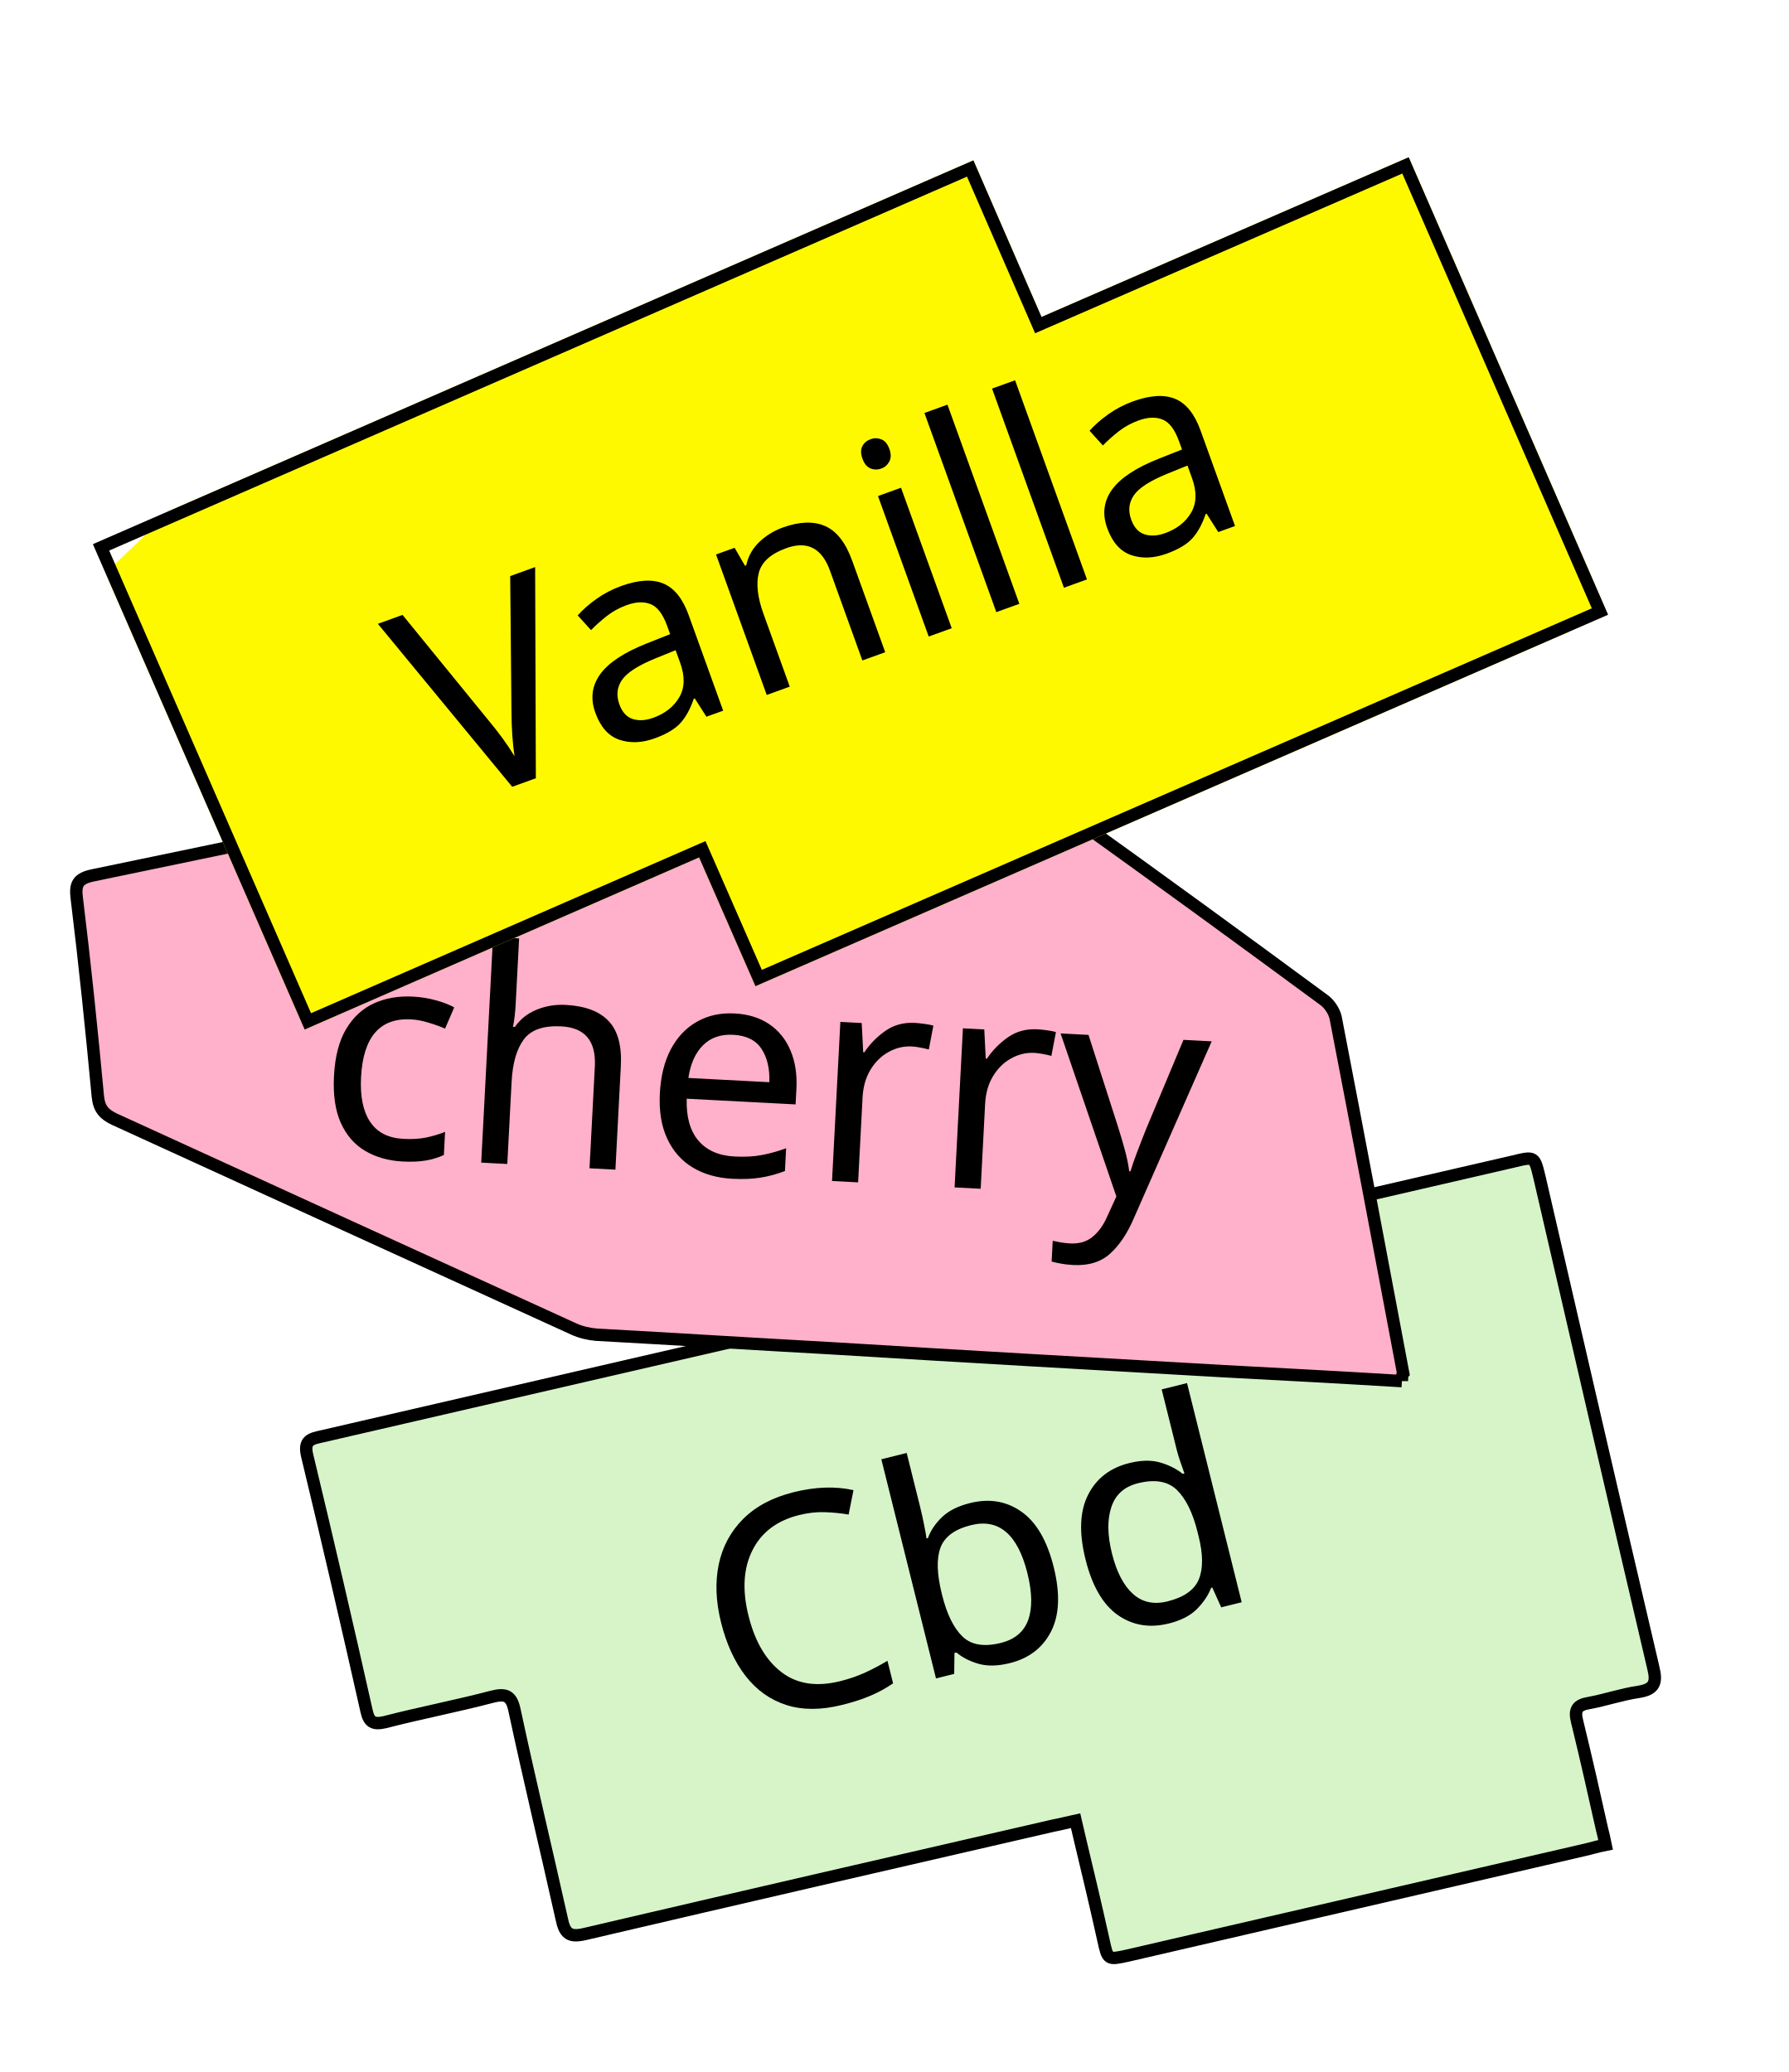
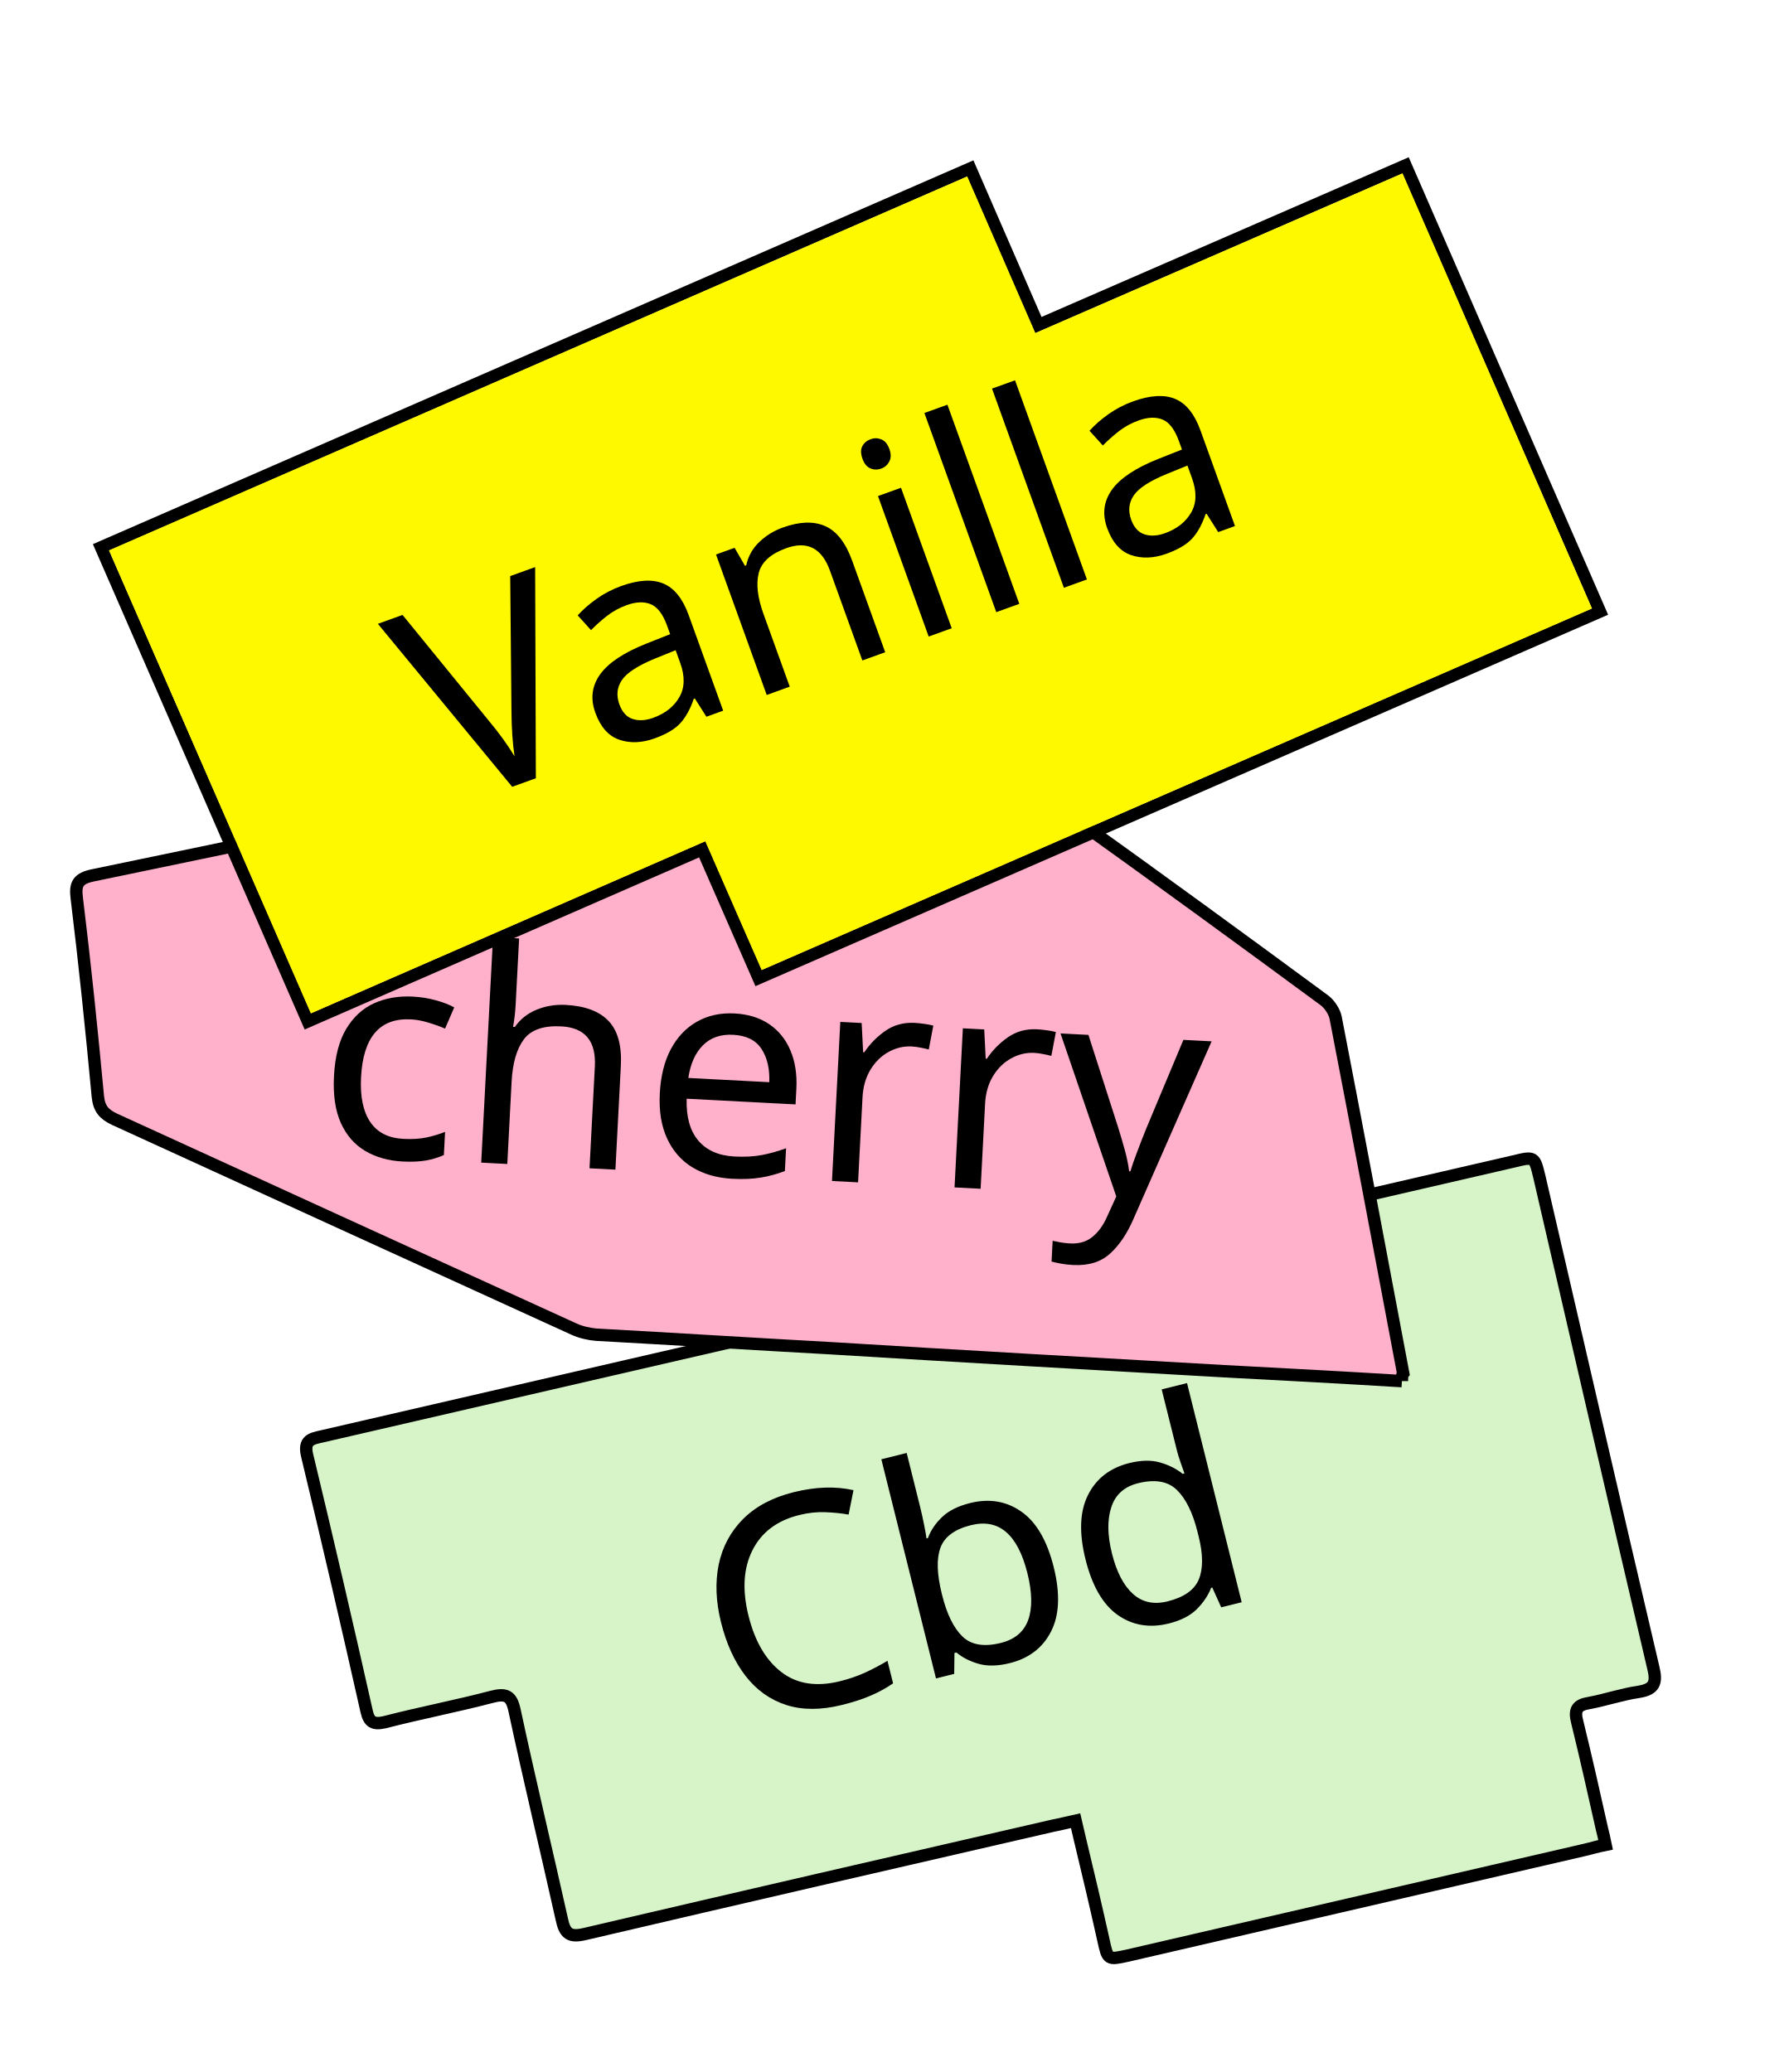
<svg xmlns="http://www.w3.org/2000/svg" xmlns:xlink="http://www.w3.org/1999/xlink" version="1.1" id="Calque_1" x="0px" y="0px" viewBox="0 0 288.8 334.7" style="enable-background:new 0 0 288.8 334.7;" xml:space="preserve">
  <style type="text/css">
	.st0{fill-rule:evenodd;clip-rule:evenodd;fill:#D6F4C8;}
	.st1{fill:none;stroke:#000000;stroke-width:2;stroke-miterlimit:10;}
	.st2{fill-rule:evenodd;clip-rule:evenodd;fill:#FFB0CA;}
- 	.st3{clip-path:url(#SVGID_00000154390766957445369520000015559472893205147824_);}
+ 	.st3{clip-path:url(#SVGID_00000055684283409998976830000008203189769865584795_);}
	.st4{font-family:'Helvetica-Light';}
- 	.st5{font-size:47.997px;}
- 	.st6{clip-path:url(#SVGID_00000086663695236199413720000013968356794906339242_);enable-background:new    ;}
- 	.st7{clip-path:url(#SVGID_00000117648028108169988480000012007305671275559813_);}
- 	.st8{clip-path:url(#SVGID_00000021817258686985982500000012790241306187565962_);fill:#FFF900;}
+ 	.st5{font-size:47.994px;}
+ 	.st6{clip-path:url(#SVGID_00000135669755285174781010000006617913974609933706_);enable-background:new    ;}
+ 	.st7{clip-path:url(#SVGID_00000109751185758831227590000014510447520434039980_);}
	
- 		.st9{clip-path:url(#SVGID_00000065047468660721606010000011549521078324716458_);fill:none;stroke:#000000;stroke-width:4;stroke-miterlimit:5;}
- 	.st10{font-size:44.998px;}
- 	.st11{clip-path:url(#SVGID_00000021096505471620019210000014594258395734645684_);}
+ 		.st8{clip-path:url(#SVGID_00000180339317455285943860000011942208342816113309_);fill:none;stroke:#000000;stroke-width:4;stroke-miterlimit:5;}
+ 	.st9{fill:#FFF900;}
+ 	.st10{font-size:44.995px;}
+ 	.st11{clip-path:url(#SVGID_00000091700364104286889370000003699318241870492569_);}
	.st12{font-size:48px;}
</style>
  <g>
    <path class="st0" d="M256,298.8c-24.6,5.7-49.3,11.4-73.9,17.1c-3.2,0.7-3.2,0.7-3.9-2.5c-1.2-5.4-2.5-10.9-3.8-16.3   c-0.2-0.9-0.4-1.7-0.7-3c-1.4,0.3-2.5,0.6-3.6,0.8c-25.2,5.8-50.4,11.6-75.6,17.5c-2.5,0.6-3.3,0-3.8-2.5   c-2.5-11.2-5.2-22.4-7.6-33.6c-0.5-2.4-1.4-2.8-3.7-2.2c-5.7,1.5-11.5,2.6-17.3,4.1c-1.8,0.4-2.5,0-2.9-1.8   c-3.1-13.8-6.3-27.6-9.6-41.3c-0.6-2.5,0.7-2.7,2.5-3.1c32.9-7.6,65.8-15.2,98.8-22.8c31.2-7.2,62.4-14.4,93.6-21.6   c3.3-0.8,3.3-0.8,4.1,2.5c6.1,26.4,12.2,52.9,18.4,79.3c0.6,2.4,0.2,3.5-2.4,3.9c-2.7,0.4-5.3,1.3-8,1.8c-1.9,0.3-2.4,1.1-1.9,3   c1.4,5.7,2.7,11.5,4,17.3c0.2,0.8,0.4,1.6,0.6,2.6C257.8,298.3,256.9,298.6,256,298.8z" />
    <path class="st1" d="M256,298.8c-24.6,5.7-49.3,11.4-73.9,17.1c-3.2,0.7-3.2,0.7-3.9-2.5c-1.2-5.4-2.5-10.9-3.8-16.3   c-0.2-0.9-0.4-1.7-0.7-3c-1.4,0.3-2.5,0.6-3.6,0.8c-25.2,5.8-50.4,11.6-75.6,17.5c-2.5,0.6-3.3,0-3.8-2.5   c-2.5-11.2-5.2-22.4-7.6-33.6c-0.5-2.4-1.4-2.8-3.7-2.2c-5.7,1.5-11.5,2.6-17.3,4.1c-1.8,0.4-2.5,0-2.9-1.8   c-3.1-13.8-6.3-27.6-9.6-41.3c-0.6-2.5,0.7-2.7,2.5-3.1c32.9-7.6,65.8-15.2,98.8-22.8c31.2-7.2,62.4-14.4,93.6-21.6   c3.3-0.8,3.3-0.8,4.1,2.5c6.1,26.4,12.2,52.9,18.4,79.3c0.6,2.4,0.2,3.5-2.4,3.9c-2.7,0.4-5.3,1.3-8,1.8c-1.9,0.3-2.4,1.1-1.9,3   c1.4,5.7,2.7,11.5,4,17.3c0.2,0.8,0.4,1.6,0.6,2.6C257.8,298.3,256.9,298.6,256,298.8z" />
    <path class="st2" d="M226.4,223.1c-9.8-0.6-19.2-1.1-28.7-1.6c-21.1-1.2-42.2-2.4-63.3-3.7c-12.7-0.7-25.4-1.5-38.1-2.2   c-1.2-0.1-2.5-0.4-3.6-0.9c-24.8-11.3-49.5-22.6-74.2-33.9c-1.7-0.8-2.5-1.7-2.7-3.7c-1-10.7-2.1-21.4-3.4-32   c-0.3-2.3,0.2-3.2,2.6-3.7c23.2-4.8,46.4-9.7,69.7-14.5c1.7-0.4,3.5-0.1,5.2-0.1c26.8,1.4,53.5,2.9,80.3,4.4   c1.2,0.1,2.6,0.5,3.7,1.3c13.4,9.6,26.7,19.3,40,29.1c0.8,0.6,1.6,1.8,1.8,2.8c3.7,19.1,7.3,38.3,10.9,57.4   C226.5,221.9,226.4,222.3,226.4,223.1" />
    <path class="st1" d="M226.4,223.1c-9.8-0.6-19.2-1.1-28.7-1.6c-21.1-1.2-42.2-2.4-63.3-3.7c-12.7-0.7-25.4-1.5-38.1-2.2   c-1.2-0.1-2.5-0.4-3.6-0.9c-24.8-11.3-49.5-22.6-74.2-33.9c-1.7-0.8-2.5-1.7-2.7-3.7c-1-10.7-2.1-21.4-3.4-32   c-0.3-2.3,0.2-3.2,2.6-3.7c23.2-4.8,46.4-9.7,69.7-14.5c1.7-0.4,3.5-0.1,5.2-0.1c26.8,1.4,53.5,2.9,80.3,4.4   c1.2,0.1,2.6,0.5,3.7,1.3c13.4,9.6,26.7,19.3,40,29.1c0.8,0.6,1.6,1.8,1.8,2.8c3.7,19.1,7.3,38.3,10.9,57.4   C226.5,221.9,226.4,222.3,226.4,223.1" />
  </g>
  <g>
    <g>
      <g>
        <g>
-           <defs>
-             <rect id="SVGID_1_" x="97.8" y="57.2" transform="matrix(5.230328e-02 -0.9986 0.9986 5.230328e-02 -12.5389 299.118)" width="107" height="198" />
-           </defs>
-           <clipPath id="SVGID_00000142168385278044905730000005606409235078614451_">
-             <use xlink:href="#SVGID_1_" style="overflow:visible;" />
-           </clipPath>
-           <g style="clip-path:url(#SVGID_00000142168385278044905730000005606409235078614451_);">
-             <text transform="matrix(0.9986 5.230328e-02 -5.230328e-02 0.9986 50.633 186.3848)" class="st4 st5">cherry</text>
+           <g>
+             <g>
+               <defs>
+                 <rect id="SVGID_1_" x="97.9" y="57.2" transform="matrix(5.230654e-02 -0.9986 0.9986 5.230654e-02 -12.5095 299.1387)" width="107" height="198" />
+               </defs>
+               <clipPath id="SVGID_00000070111277841634888730000012021915216368482435_">
+                 <use xlink:href="#SVGID_1_" style="overflow:visible;" />
+               </clipPath>
+               <g style="clip-path:url(#SVGID_00000070111277841634888730000012021915216368482435_);">
+                 <text transform="matrix(0.9986 5.230654e-02 -5.230654e-02 0.9986 50.6331 186.3849)" class="st4 st5">cherry</text>
+               </g>
+             </g>
          </g>
        </g>
      </g>
    </g>
  </g>
  <g>
    <g>
      <g>
        <g>
-           <defs>
-             <polygon id="SVGID_00000041253103438497888900000011799217646422101413_" points="157.2,25.9 168.2,51.2 227.5,25.4        259.7,99.3 122,159.3 112.9,138.5 49.2,166.3 15,87.9      " />
-           </defs>
-           <clipPath id="SVGID_00000050661750146146567770000009120724631483474566_">
-             <use xlink:href="#SVGID_00000041253103438497888900000011799217646422101413_" style="overflow:visible;" />
-           </clipPath>
-           <g style="clip-path:url(#SVGID_00000050661750146146567770000009120724631483474566_);enable-background:new    ;">
+           <g>
            <g>
-               <g>
+               <defs>
+                 <polygon id="SVGID_00000008853694053050619670000005053774778926618804_" points="157.2,25.9 168.2,51.2 227.5,25.4          259.7,99.3 122,159.3 112.9,138.5 49.2,166.3 15,87.9        " />
+               </defs>
+               <clipPath id="SVGID_00000016774705292982913410000007060943318220033723_">
+                 <use xlink:href="#SVGID_00000008853694053050619670000005053774778926618804_" style="overflow:visible;" />
+               </clipPath>
+               <g style="clip-path:url(#SVGID_00000016774705292982913410000007060943318220033723_);enable-background:new    ;">
                <g>
-                   <defs>
-                     <rect id="SVGID_00000134943870569265436300000000544674226684592040_" x="-41.1" y="-91.7" transform="matrix(0.1642 -0.9864 0.9864 0.1642 19.9669 215.0959)" width="356" height="375" />
-                   </defs>
-                   <clipPath id="SVGID_00000139984873497490993750000017657800586704908969_">
-                     <use xlink:href="#SVGID_00000134943870569265436300000000544674226684592040_" style="overflow:visible;" />
-                   </clipPath>
-                   <g style="clip-path:url(#SVGID_00000139984873497490993750000017657800586704908969_);">
+                   <g>
                    <g>
                      <g>
-                         <defs>
-                           <rect id="SVGID_00000173148586054491287390000015434846376238828935_" x="14.4" y="10.7" transform="matrix(0.8738 -0.4863 0.4863 0.8738 -29.2698 78.6482)" width="245" height="170" />
-                         </defs>
-                         <clipPath id="SVGID_00000057146997172682889280000011993165488790277509_">
-                           <use xlink:href="#SVGID_00000173148586054491287390000015434846376238828935_" style="overflow:visible;" />
-                         </clipPath>
-                         <rect x="-10.5" y="-32.8" transform="matrix(0.9679 -0.2512 0.2512 0.9679 -19.6359 37.4645)" style="clip-path:url(#SVGID_00000057146997172682889280000011993165488790277509_);fill:#FFF900;" width="294.9" height="256.9" />
-                       </g>
-                     </g>
-                     <g>
-                       <g>
-                         <defs>
-                           <rect id="SVGID_00000141413168510577917240000009803277648484903614_" x="51.9" y="-26.7" transform="matrix(0.1642 -0.9864 0.9864 0.1642 19.9669 215.0959)" width="170" height="245" />
-                         </defs>
-                         <clipPath id="SVGID_00000012466237163699196230000001542218499701938870_">
-                           <use xlink:href="#SVGID_00000141413168510577917240000009803277648484903614_" style="overflow:visible;" />
-                         </clipPath>
-                         <polygon style="clip-path:url(#SVGID_00000012466237163699196230000001542218499701938870_);fill:none;stroke:#000000;stroke-width:4;stroke-miterlimit:5;" points="             157.2,25.9 168.2,51.2 227.5,25.4 259.7,99.3 122,159.3 112.9,138.5 49.2,166.3 15,87.9            " />
+                         <g>
+                           <defs>
+                             <rect id="SVGID_00000062167600433238446550000009921617799145467781_" x="-41.1" y="-91.7" transform="matrix(0.1642 -0.9864 0.9864 0.1642 19.9229 215.1847)" width="356" height="375" />
+                           </defs>
+                           <clipPath id="SVGID_00000062878304344846223960000006537399760633687971_">
+                             <use xlink:href="#SVGID_00000062167600433238446550000009921617799145467781_" style="overflow:visible;" />
+                           </clipPath>
+                           <g style="clip-path:url(#SVGID_00000062878304344846223960000006537399760633687971_);">
+                             <g>
+                               <g>
+                                 <g>
+                                   <g>
+                                     <defs>
+                                       <rect id="SVGID_00000078046206944098308520000014734893706819749295_" x="14.4" y="10.7" transform="matrix(0.527 -0.8499 0.8499 0.527 -16.5842 161.6202)" width="245" height="170" />
+                                     </defs>
+                                     <clipPath id="SVGID_00000030476351793168734750000013817266813668407466_">
+                                       <use xlink:href="#SVGID_00000078046206944098308520000014734893706819749295_" style="overflow:visible;" />
+                                     </clipPath>
+                                   </g>
+                                 </g>
+                               </g>
+                             </g>
+                             <g>
+                               <g>
+                                 <g>
+                                   <g>
+                                     <defs>
+                                       <rect id="SVGID_00000070821719313436066150000012827881943317822397_" x="51.9" y="-26.7" transform="matrix(0.1642 -0.9864 0.9864 0.1642 19.9228 215.1848)" width="170" height="245" />
+                                     </defs>
+                                     <clipPath id="SVGID_00000117642465664287564060000007201893144168640926_">
+                                       <use xlink:href="#SVGID_00000070821719313436066150000012827881943317822397_" style="overflow:visible;" />
+                                     </clipPath>
+                                     <polygon style="clip-path:url(#SVGID_00000117642465664287564060000007201893144168640926_);fill:none;stroke:#000000;stroke-width:4;stroke-miterlimit:5;" points="                   157.2,25.9 168.2,51.2 227.5,25.4 259.7,99.3 122,159.3 112.9,138.5 49.2,166.3 15,87.9                  " />
+                                   </g>
+                                 </g>
+                               </g>
+                             </g>
+                           </g>
+                         </g>
                      </g>
                    </g>
                  </g>
                </g>
              </g>
            </g>
          </g>
        </g>
      </g>
    </g>
  </g>
+   <polygon class="st9" points="17.6,88.9 50.2,163.7 113.9,135.9 123,156.7 257.1,98.3 226.5,28 167.2,53.8 156.2,28.5 " />
  <g>
-     <text transform="matrix(0.9406 -0.3394 0.3394 0.9406 71.9283 130.9852)" class="st4 st10">Vanilla</text>
+     <text transform="matrix(0.9406 -0.3394 0.3394 0.9406 71.9294 130.9869)" class="st4 st10">Vanilla</text>
  </g>
  <g>
    <g>
      <g>
        <g>
-           <defs>
-             <rect id="SVGID_00000047061357358952193310000017110352332499355826_" x="106.2" y="167.6" transform="matrix(0.9703 -0.2419 0.2419 0.9703 -47.3912 56.207)" width="198" height="107" />
-           </defs>
-           <clipPath id="SVGID_00000008840807509062114310000004234078872219134870_">
-             <use xlink:href="#SVGID_00000047061357358952193310000017110352332499355826_" style="overflow:visible;" />
-           </clipPath>
-           <g style="clip-path:url(#SVGID_00000008840807509062114310000004234078872219134870_);">
-             <text transform="matrix(0.9703 -0.2419 0.2419 0.9703 117.7641 279.4496)" class="st4 st12">Cbd</text>
+           <g>
+             <g>
+               <defs>
+                 <rect id="SVGID_00000135653341108569968590000005596498300584806040_" x="106.2" y="167.6" transform="matrix(0.9703 -0.2419 0.2419 0.9703 -47.3899 56.2041)" width="198" height="107" />
+               </defs>
+               <clipPath id="SVGID_00000173130611354851896700000016107188597677377203_">
+                 <use xlink:href="#SVGID_00000135653341108569968590000005596498300584806040_" style="overflow:visible;" />
+               </clipPath>
+               <g style="clip-path:url(#SVGID_00000173130611354851896700000016107188597677377203_);">
+                 <text transform="matrix(0.9703 -0.2419 0.2419 0.9703 117.7641 279.4496)" class="st4 st12">Cbd</text>
+               </g>
+             </g>
          </g>
        </g>
      </g>
    </g>
  </g>
</svg>
